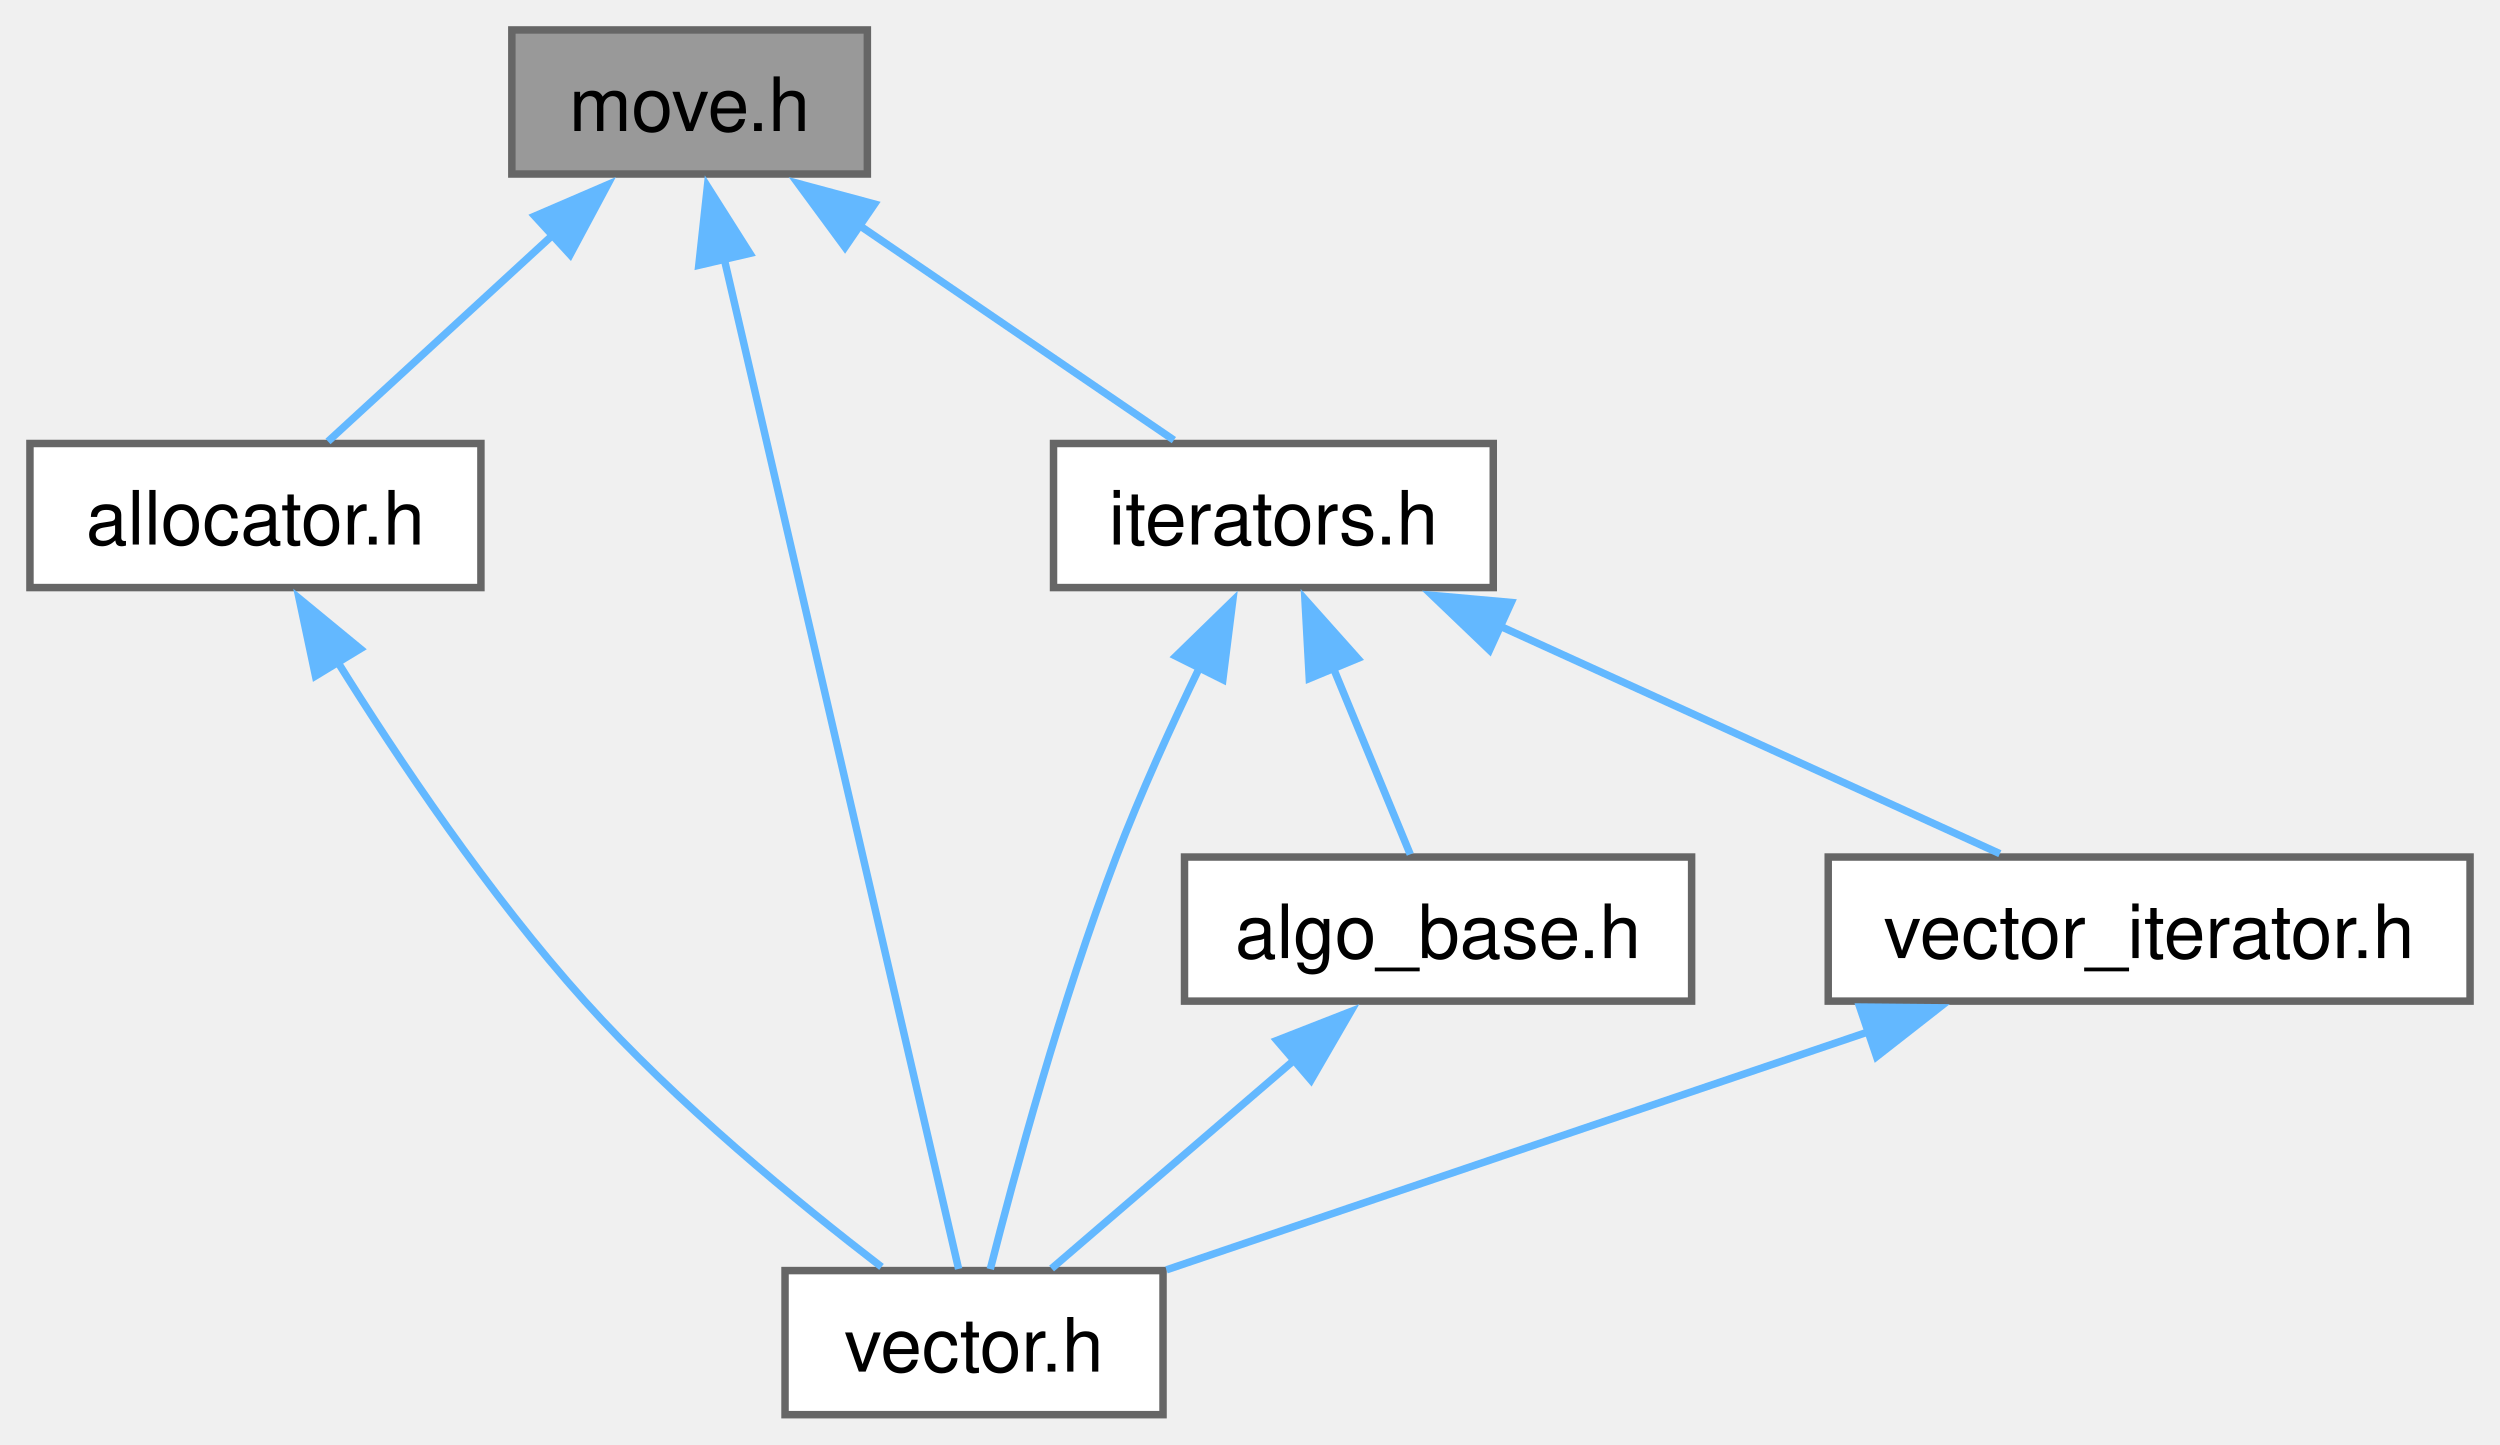
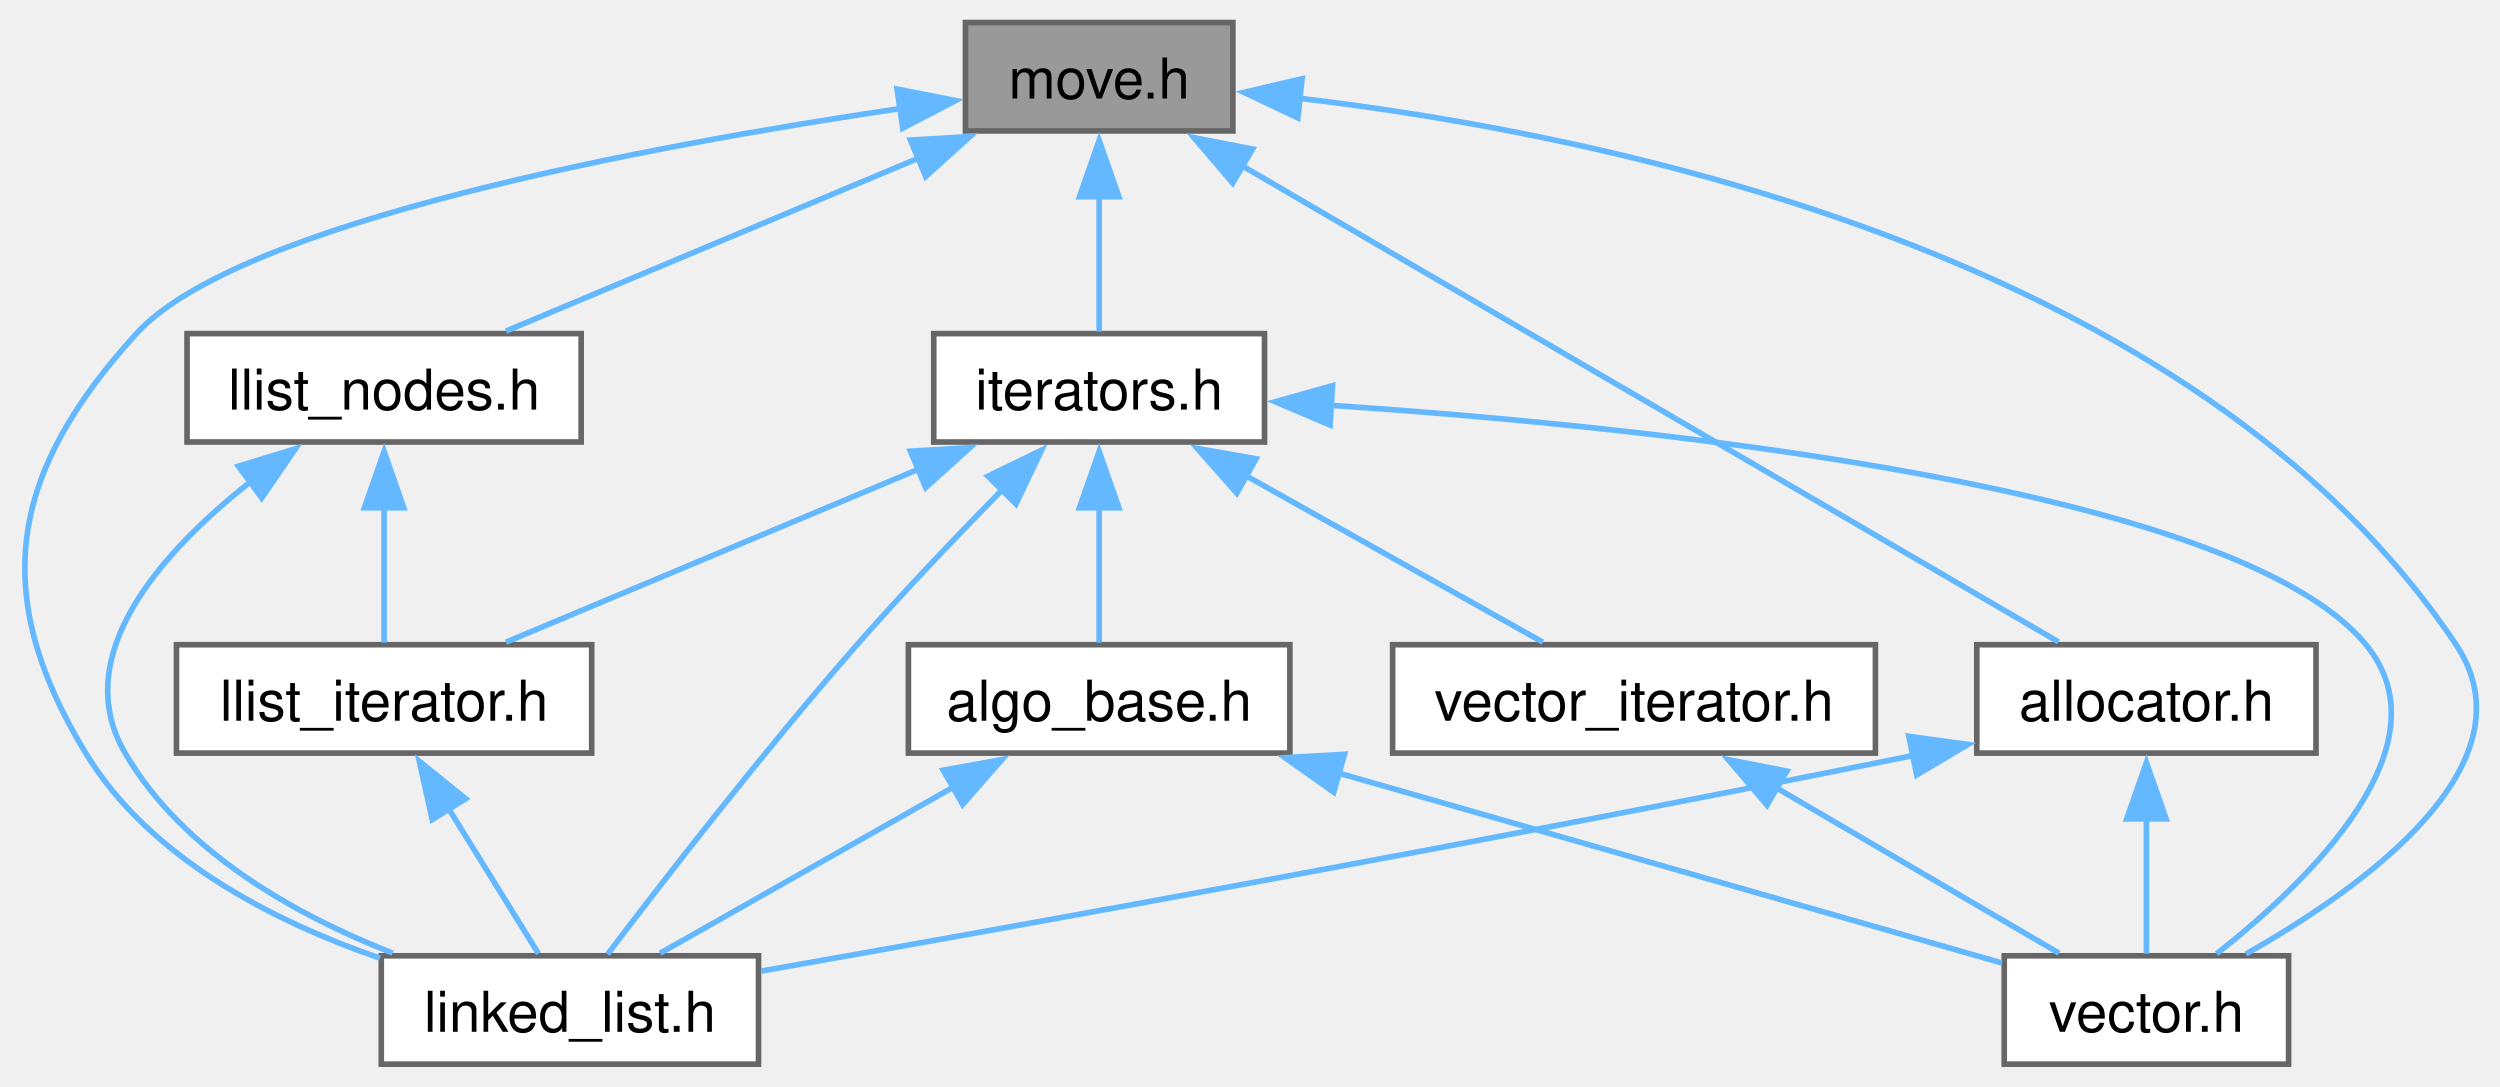
- <svg xmlns="http://www.w3.org/2000/svg" xmlns:xlink="http://www.w3.org/1999/xlink" width="334pt" height="193pt" viewBox="0.00 0.00 334.00 193.00">
+ <svg xmlns="http://www.w3.org/2000/svg" xmlns:xlink="http://www.w3.org/1999/xlink" width="444pt" height="193pt" viewBox="0.00 0.00 444.02 193.00">
  <g id="graph0" class="graph" transform="scale(1 1) rotate(0) translate(4 189)">
    <g id="Node000001" class="node">
      <g id="a_Node000001">
        <a xlink:title=" ">
-           <polygon fill="#999999" stroke="#666666" points="111.88,-185 64.38,-185 64.38,-165.75 111.88,-165.75 111.88,-185" />
-           <text text-anchor="middle" x="88.12" y="-171.5" font-family="Helvetica,sans-Serif" font-size="10.00">move.h</text>
+           <polygon fill="#999999" stroke="#666666" points="214.97,-185 167.47,-185 167.47,-165.75 214.97,-165.75 214.97,-185" />
+           <text text-anchor="middle" x="191.22" y="-171.5" font-family="Helvetica,sans-Serif" font-size="10.00">move.h</text>
        </a>
      </g>
    </g>
    <g id="Node000002" class="node">
      <g id="a_Node000002">
        <a xlink:href="allocator_8h.html" target="_top" xlink:title=" ">
-           <polygon fill="white" stroke="#666666" points="60.25,-129.75 0,-129.75 0,-110.5 60.25,-110.5 60.25,-129.75" />
-           <text text-anchor="middle" x="30.12" y="-116.25" font-family="Helvetica,sans-Serif" font-size="10.00">allocator.h</text>
+           <polygon fill="white" stroke="#666666" points="407.34,-74.5 347.09,-74.5 347.09,-55.25 407.34,-55.25 407.34,-74.5" />
+           <text text-anchor="middle" x="377.22" y="-61" font-family="Helvetica,sans-Serif" font-size="10.00">allocator.h</text>
        </a>
      </g>
    </g>
    <g id="edge1_Node000001_Node000002" class="edge">
      <g id="a_edge1_Node000001_Node000002">
        <a xlink:title=" ">
-           <path fill="none" stroke="#63b8ff" d="M69.86,-157.61C59.91,-148.47 47.99,-137.53 39.82,-130.02" />
-           <polygon fill="#63b8ff" stroke="#63b8ff" points="67.44,-160.13 77.17,-164.32 72.17,-154.98 67.44,-160.13" />
+           <path fill="none" stroke="#63b8ff" d="M216.32,-159.73C255.34,-136.97 329.38,-93.78 361.59,-74.99" />
+           <polygon fill="#63b8ff" stroke="#63b8ff" points="214.94,-156.49 208.06,-164.55 218.47,-162.53 214.94,-156.49" />
        </a>
      </g>
    </g>
    <g id="Node000003" class="node">
      <g id="a_Node000003">
-         <a xlink:href="vector_8h.html" target="_top" xlink:title=" ">
-           <polygon fill="white" stroke="#666666" points="151.38,-19.25 100.88,-19.25 100.88,0 151.38,0 151.38,-19.25" />
-           <text text-anchor="middle" x="126.12" y="-5.75" font-family="Helvetica,sans-Serif" font-size="10.00">vector.h</text>
-         </a>
-       </g>
-     </g>
-     <g id="edge9_Node000001_Node000003" class="edge">
-       <g id="a_edge9_Node000001_Node000003">
-         <a xlink:title=" ">
-           <path fill="none" stroke="#63b8ff" d="M92.69,-154.69C100.97,-119 118.16,-44.96 124.07,-19.47" />
-           <polygon fill="#63b8ff" stroke="#63b8ff" points="89.36,-153.56 90.51,-164.1 96.18,-155.15 89.36,-153.56" />
+         <a xlink:href="linked__list_8h.html" target="_top" xlink:title=" ">
+           <polygon fill="white" stroke="#666666" points="130.72,-19.25 63.72,-19.25 63.72,0 130.72,0 130.72,-19.25" />
+           <text text-anchor="middle" x="97.22" y="-5.75" font-family="Helvetica,sans-Serif" font-size="10.00">linked_list.h</text>
+         </a>
+       </g>
+     </g>
+     <g id="edge14_Node000001_Node000003" class="edge">
+       <g id="a_edge14_Node000001_Node000003">
+         <a xlink:title=" ">
+           <path fill="none" stroke="#63b8ff" d="M156.03,-169.75C111.46,-163.15 38.28,-149.59 20.22,-129.75 -2.23,-105.09 -6.1,-83.75 11.22,-55.25 22.58,-36.56 44.58,-25.35 63.48,-18.83" />
+           <polygon fill="#63b8ff" stroke="#63b8ff" points="155.33,-173.18 165.73,-171.14 156.33,-166.25 155.33,-173.18" />
        </a>
      </g>
    </g>
    <g id="Node000004" class="node">
      <g id="a_Node000004">
+         <a xlink:href="vector_8h.html" target="_top" xlink:title=" ">
+           <polygon fill="white" stroke="#666666" points="402.47,-19.25 351.97,-19.25 351.97,0 402.47,0 402.47,-19.25" />
+           <text text-anchor="middle" x="377.22" y="-5.75" font-family="Helvetica,sans-Serif" font-size="10.00">vector.h</text>
+         </a>
+       </g>
+     </g>
+     <g id="edge18_Node000001_Node000004" class="edge">
+       <g id="a_edge18_Node000001_Node000004">
+         <a xlink:title=" ">
+           <path fill="none" stroke="#63b8ff" d="M226.7,-171.56C281.68,-165.07 385.93,-143.79 432.22,-74.5 446.36,-53.33 415.87,-31.43 394.89,-19.57" />
+           <polygon fill="#63b8ff" stroke="#63b8ff" points="226.51,-168.06 216.94,-172.6 227.26,-175.02 226.51,-168.06" />
+         </a>
+       </g>
+     </g>
+     <g id="Node000005" class="node">
+       <g id="a_Node000005">
        <a xlink:href="iterators_8h.html" target="_top" xlink:title=" ">
-           <polygon fill="white" stroke="#666666" points="195.5,-129.75 136.75,-129.75 136.75,-110.5 195.5,-110.5 195.5,-129.75" />
-           <text text-anchor="middle" x="166.12" y="-116.25" font-family="Helvetica,sans-Serif" font-size="10.00">iterators.h</text>
-         </a>
-       </g>
-     </g>
-     <g id="edge3_Node000001_Node000004" class="edge">
-       <g id="a_edge3_Node000001_Node000004">
-         <a xlink:title=" ">
-           <path fill="none" stroke="#63b8ff" d="M110.6,-159.03C124.27,-149.7 141.27,-138.1 152.83,-130.2" />
-           <polygon fill="#63b8ff" stroke="#63b8ff" points="108.89,-155.96 102.61,-164.49 112.84,-161.74 108.89,-155.96" />
+           <polygon fill="white" stroke="#666666" points="220.59,-129.75 161.84,-129.75 161.84,-110.5 220.59,-110.5 220.59,-129.75" />
+           <text text-anchor="middle" x="191.22" y="-116.25" font-family="Helvetica,sans-Serif" font-size="10.00">iterators.h</text>
+         </a>
+       </g>
+     </g>
+     <g id="edge4_Node000001_Node000005" class="edge">
+       <g id="a_edge4_Node000001_Node000005">
+         <a xlink:title=" ">
+           <path fill="none" stroke="#63b8ff" d="M191.22,-154.13C191.22,-145.84 191.22,-136.67 191.22,-130.11" />
+           <polygon fill="#63b8ff" stroke="#63b8ff" points="187.72,-154.07 191.22,-164.07 194.72,-154.07 187.72,-154.07" />
+         </a>
+       </g>
+     </g>
+     <g id="Node000009" class="node">
+       <g id="a_Node000009">
+         <a xlink:href="llist__nodes_8h.html" target="_top" xlink:title=" ">
+           <polygon fill="white" stroke="#666666" points="99.22,-129.75 29.22,-129.75 29.22,-110.5 99.22,-110.5 99.22,-129.75" />
+           <text text-anchor="middle" x="64.22" y="-116.25" font-family="Helvetica,sans-Serif" font-size="10.00">llist_nodes.h</text>
+         </a>
+       </g>
+     </g>
+     <g id="edge15_Node000001_Node000009" class="edge">
+       <g id="a_edge15_Node000001_Node000009">
+         <a xlink:title=" ">
+           <path fill="none" stroke="#63b8ff" d="M159.09,-160.9C136.17,-151.29 105.97,-138.63 85.87,-130.2" />
+           <polygon fill="#63b8ff" stroke="#63b8ff" points="157.7,-164.12 168.28,-164.76 160.41,-157.66 157.7,-164.12" />
        </a>
      </g>
    </g>
    <g id="edge2_Node000002_Node000003" class="edge">
      <g id="a_edge2_Node000002_Node000003">
        <a xlink:title=" ">
-           <path fill="none" stroke="#63b8ff" d="M40.92,-100.87C49.19,-87.57 61.34,-69.47 74.12,-55.25 86.37,-41.63 102.7,-28.25 113.77,-19.74" />
-           <polygon fill="#63b8ff" stroke="#63b8ff" points="38.15,-98.69 35.96,-109.05 44.14,-102.32 38.15,-98.69" />
-         </a>
-       </g>
-     </g>
-     <g id="edge6_Node000004_Node000003" class="edge">
-       <g id="a_edge6_Node000004_Node000003">
-         <a xlink:title=" ">
-           <path fill="none" stroke="#63b8ff" d="M156.29,-99.89C152.53,-92.12 148.37,-82.99 145.12,-74.5 137.78,-55.26 131.47,-31.89 128.3,-19.44" />
-           <polygon fill="#63b8ff" stroke="#63b8ff" points="153.1,-101.33 160.69,-108.72 159.37,-98.2 153.1,-101.33" />
-         </a>
-       </g>
-     </g>
-     <g id="Node000005" class="node">
-       <g id="a_Node000005">
-         <a xlink:href="algo__base_8h.html" target="_top" xlink:title=" ">
-           <polygon fill="white" stroke="#666666" points="222,-74.5 154.25,-74.5 154.25,-55.25 222,-55.25 222,-74.5" />
-           <text text-anchor="middle" x="188.12" y="-61" font-family="Helvetica,sans-Serif" font-size="10.00">algo_base.h</text>
-         </a>
-       </g>
-     </g>
-     <g id="edge4_Node000004_Node000005" class="edge">
-       <g id="a_edge4_Node000004_Node000005">
-         <a xlink:title=" ">
-           <path fill="none" stroke="#63b8ff" d="M174.13,-99.75C177.65,-91.24 181.61,-81.65 184.41,-74.86" />
-           <polygon fill="#63b8ff" stroke="#63b8ff" points="170.92,-98.35 170.34,-108.93 177.39,-101.03 170.92,-98.35" />
+           <path fill="none" stroke="#63b8ff" d="M335.88,-54.83C256.91,-38.92 175.85,-24.38 131.22,-16.54" />
+           <polygon fill="#63b8ff" stroke="#63b8ff" points="335.03,-58.23 345.52,-56.78 336.42,-51.37 335.03,-58.23" />
+         </a>
+       </g>
+     </g>
+     <g id="edge3_Node000002_Node000004" class="edge">
+       <g id="a_edge3_Node000002_Node000004">
+         <a xlink:title=" ">
+           <path fill="none" stroke="#63b8ff" d="M377.22,-43.63C377.22,-35.34 377.22,-26.17 377.22,-19.61" />
+           <polygon fill="#63b8ff" stroke="#63b8ff" points="373.72,-43.57 377.22,-53.57 380.72,-43.57 373.72,-43.57" />
+         </a>
+       </g>
+     </g>
+     <g id="edge8_Node000005_Node000003" class="edge">
+       <g id="a_edge8_Node000005_Node000003">
+         <a xlink:title=" ">
+           <path fill="none" stroke="#63b8ff" d="M174.1,-102.11C166.06,-93.93 156.45,-83.88 148.22,-74.5 131.56,-55.52 113.41,-32.05 103.9,-19.51" />
+           <polygon fill="#63b8ff" stroke="#63b8ff" points="171.47,-104.43 181,-109.06 176.44,-99.5 171.47,-104.43" />
+         </a>
+       </g>
+     </g>
+     <g id="edge11_Node000005_Node000004" class="edge">
+       <g id="a_edge11_Node000005_Node000004">
+         <a xlink:title=" ">
+           <path fill="none" stroke="#63b8ff" d="M232.38,-117.02C290.84,-113.08 393.4,-102.29 416.22,-74.5 430.98,-56.53 406.03,-32.46 389.69,-19.61" />
+           <polygon fill="#63b8ff" stroke="#63b8ff" points="232.23,-113.52 222.47,-117.65 232.67,-120.51 232.23,-113.52" />
        </a>
      </g>
    </g>
    <g id="Node000006" class="node">
      <g id="a_Node000006">
+         <a xlink:href="algo__base_8h.html" target="_top" xlink:title=" ">
+           <polygon fill="white" stroke="#666666" points="225.09,-74.5 157.34,-74.5 157.34,-55.25 225.09,-55.25 225.09,-74.5" />
+           <text text-anchor="middle" x="191.22" y="-61" font-family="Helvetica,sans-Serif" font-size="10.00">algo_base.h</text>
+         </a>
+       </g>
+     </g>
+     <g id="edge5_Node000005_Node000006" class="edge">
+       <g id="a_edge5_Node000005_Node000006">
+         <a xlink:title=" ">
+           <path fill="none" stroke="#63b8ff" d="M191.22,-98.88C191.22,-90.59 191.22,-81.42 191.22,-74.86" />
+           <polygon fill="#63b8ff" stroke="#63b8ff" points="187.72,-98.82 191.22,-108.82 194.72,-98.82 187.72,-98.82" />
+         </a>
+       </g>
+     </g>
+     <g id="Node000007" class="node">
+       <g id="a_Node000007">
+         <a xlink:href="llist__iterator_8h.html" target="_top" xlink:title=" ">
+           <polygon fill="white" stroke="#666666" points="101.09,-74.5 27.34,-74.5 27.34,-55.25 101.09,-55.25 101.09,-74.5" />
+           <text text-anchor="middle" x="64.22" y="-61" font-family="Helvetica,sans-Serif" font-size="10.00">llist_iterator.h</text>
+         </a>
+       </g>
+     </g>
+     <g id="edge9_Node000005_Node000007" class="edge">
+       <g id="a_edge9_Node000005_Node000007">
+         <a xlink:title=" ">
+           <path fill="none" stroke="#63b8ff" d="M159.09,-105.65C136.17,-96.04 105.97,-83.38 85.87,-74.95" />
+           <polygon fill="#63b8ff" stroke="#63b8ff" points="157.7,-108.87 168.28,-109.51 160.41,-102.41 157.7,-108.87" />
+         </a>
+       </g>
+     </g>
+     <g id="Node000008" class="node">
+       <g id="a_Node000008">
        <a xlink:href="vector__iterator_8h.html" target="_top" xlink:title=" ">
-           <polygon fill="white" stroke="#666666" points="326,-74.5 240.25,-74.5 240.25,-55.25 326,-55.25 326,-74.5" />
-           <text text-anchor="middle" x="283.12" y="-61" font-family="Helvetica,sans-Serif" font-size="10.00">vector_iterator.h</text>
-         </a>
-       </g>
-     </g>
-     <g id="edge7_Node000004_Node000006" class="edge">
-       <g id="a_edge7_Node000004_Node000006">
-         <a xlink:title=" ">
-           <path fill="none" stroke="#63b8ff" d="M196.31,-105.39C217.35,-95.81 244.83,-83.31 263.18,-74.95" />
-           <polygon fill="#63b8ff" stroke="#63b8ff" points="195,-102.14 187.35,-109.46 197.9,-108.51 195,-102.14" />
-         </a>
-       </g>
-     </g>
-     <g id="edge5_Node000005_Node000003" class="edge">
-       <g id="a_edge5_Node000005_Node000003">
-         <a xlink:title=" ">
-           <path fill="none" stroke="#63b8ff" d="M168.93,-47.39C158.22,-38.19 145.31,-27.1 136.49,-19.52" />
-           <polygon fill="#63b8ff" stroke="#63b8ff" points="166.59,-50 176.46,-53.86 171.15,-44.69 166.59,-50" />
-         </a>
-       </g>
-     </g>
-     <g id="edge8_Node000006_Node000003" class="edge">
-       <g id="a_edge8_Node000006_Node000003">
-         <a xlink:title=" ">
-           <path fill="none" stroke="#63b8ff" d="M245.94,-51.26C216.95,-41.43 177.43,-28.03 151.84,-19.35" />
-           <polygon fill="#63b8ff" stroke="#63b8ff" points="244.46,-54.46 255.06,-54.36 246.71,-47.83 244.46,-54.46" />
+           <polygon fill="white" stroke="#666666" points="329.09,-74.5 243.34,-74.5 243.34,-55.25 329.09,-55.25 329.09,-74.5" />
+           <text text-anchor="middle" x="286.22" y="-61" font-family="Helvetica,sans-Serif" font-size="10.00">vector_iterator.h</text>
+         </a>
+       </g>
+     </g>
+     <g id="edge12_Node000005_Node000008" class="edge">
+       <g id="a_edge12_Node000005_Node000008">
+         <a xlink:title=" ">
+           <path fill="none" stroke="#63b8ff" d="M217.15,-104.59C234.03,-95.13 255.53,-83.08 270.02,-74.95" />
+           <polygon fill="#63b8ff" stroke="#63b8ff" points="215.67,-101.41 208.65,-109.35 219.09,-107.52 215.67,-101.41" />
+         </a>
+       </g>
+     </g>
+     <g id="edge6_Node000006_Node000003" class="edge">
+       <g id="a_edge6_Node000006_Node000003">
+         <a xlink:title=" ">
+           <path fill="none" stroke="#63b8ff" d="M165.56,-49.34C148.86,-39.88 127.58,-27.83 113.24,-19.7" />
+           <polygon fill="#63b8ff" stroke="#63b8ff" points="163.53,-52.21 173.96,-54.1 166.98,-46.12 163.53,-52.21" />
+         </a>
+       </g>
+     </g>
+     <g id="edge7_Node000006_Node000004" class="edge">
+       <g id="a_edge7_Node000006_Node000004">
+         <a xlink:title=" ">
+           <path fill="none" stroke="#63b8ff" d="M233.53,-51.76C269.86,-41.36 321.05,-26.71 351.51,-17.98" />
+           <polygon fill="#63b8ff" stroke="#63b8ff" points="232.88,-48.31 224.23,-54.43 234.8,-55.04 232.88,-48.31" />
+         </a>
+       </g>
+     </g>
+     <g id="edge10_Node000007_Node000003" class="edge">
+       <g id="a_edge10_Node000007_Node000003">
+         <a xlink:title=" ">
+           <path fill="none" stroke="#63b8ff" d="M75.69,-45.37C81.09,-36.64 87.3,-26.64 91.65,-19.61" />
+           <polygon fill="#63b8ff" stroke="#63b8ff" points="72.76,-43.45 70.47,-53.8 78.71,-47.14 72.76,-43.45" />
+         </a>
+       </g>
+     </g>
+     <g id="edge13_Node000008_Node000004" class="edge">
+       <g id="a_edge13_Node000008_Node000004">
+         <a xlink:title=" ">
+           <path fill="none" stroke="#63b8ff" d="M311.51,-49.07C327.62,-39.65 347.96,-27.75 361.71,-19.7" />
+           <polygon fill="#63b8ff" stroke="#63b8ff" points="309.83,-46.01 302.96,-54.08 313.36,-52.05 309.83,-46.01" />
+         </a>
+       </g>
+     </g>
+     <g id="edge16_Node000009_Node000003" class="edge">
+       <g id="a_edge16_Node000009_Node000003">
+         <a xlink:title=" ">
+           <path fill="none" stroke="#63b8ff" d="M40.56,-103.5C24.6,-90.91 8.14,-72.52 18.22,-55.25 28.46,-37.7 48.44,-26.51 65.74,-19.72" />
+           <polygon fill="#63b8ff" stroke="#63b8ff" points="38.34,-106.21 48.48,-109.3 42.48,-100.56 38.34,-106.21" />
+         </a>
+       </g>
+     </g>
+     <g id="edge17_Node000009_Node000007" class="edge">
+       <g id="a_edge17_Node000009_Node000007">
+         <a xlink:title=" ">
+           <path fill="none" stroke="#63b8ff" d="M64.22,-98.88C64.22,-90.59 64.22,-81.42 64.22,-74.86" />
+           <polygon fill="#63b8ff" stroke="#63b8ff" points="60.72,-98.82 64.22,-108.82 67.72,-98.82 60.72,-98.82" />
        </a>
      </g>
    </g>
  </g>
</svg>
